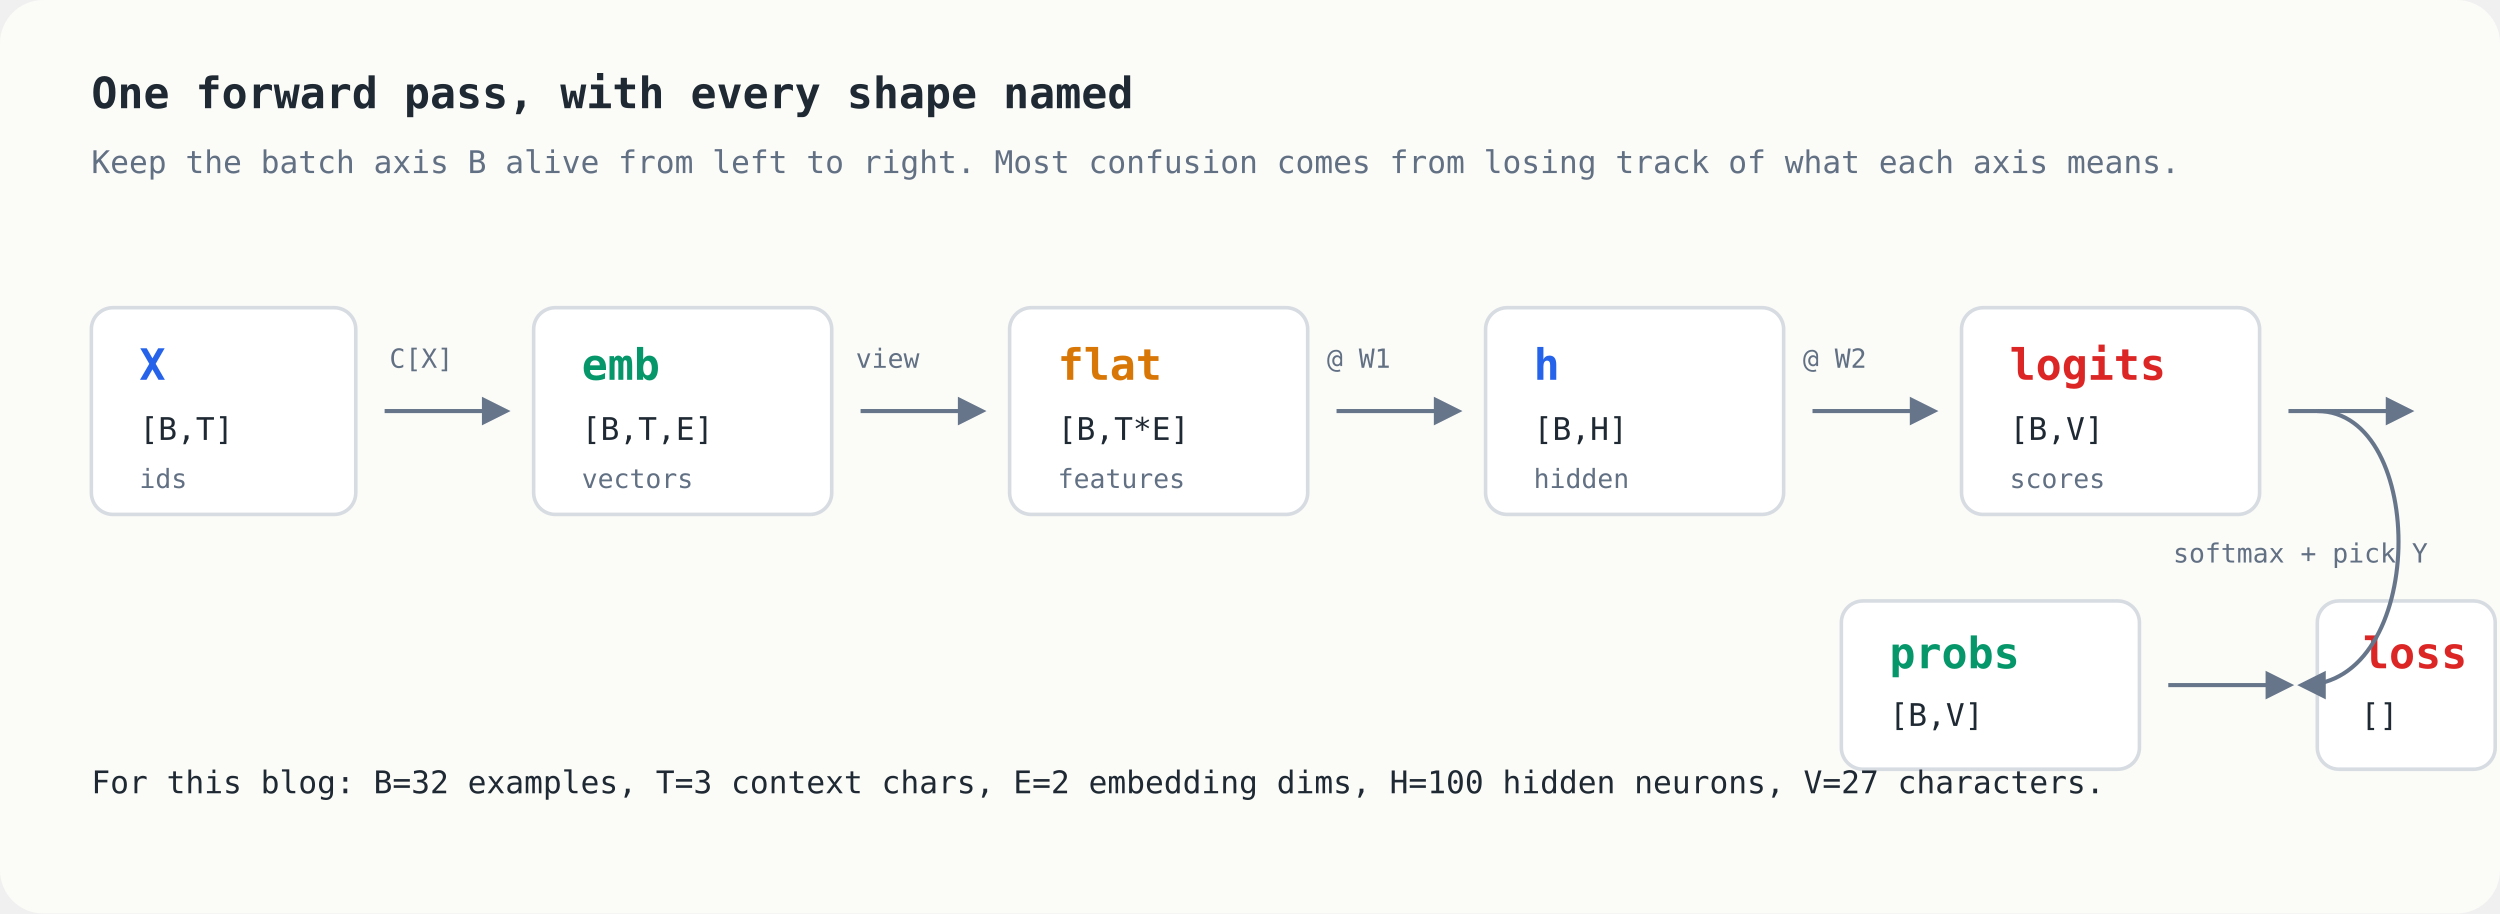
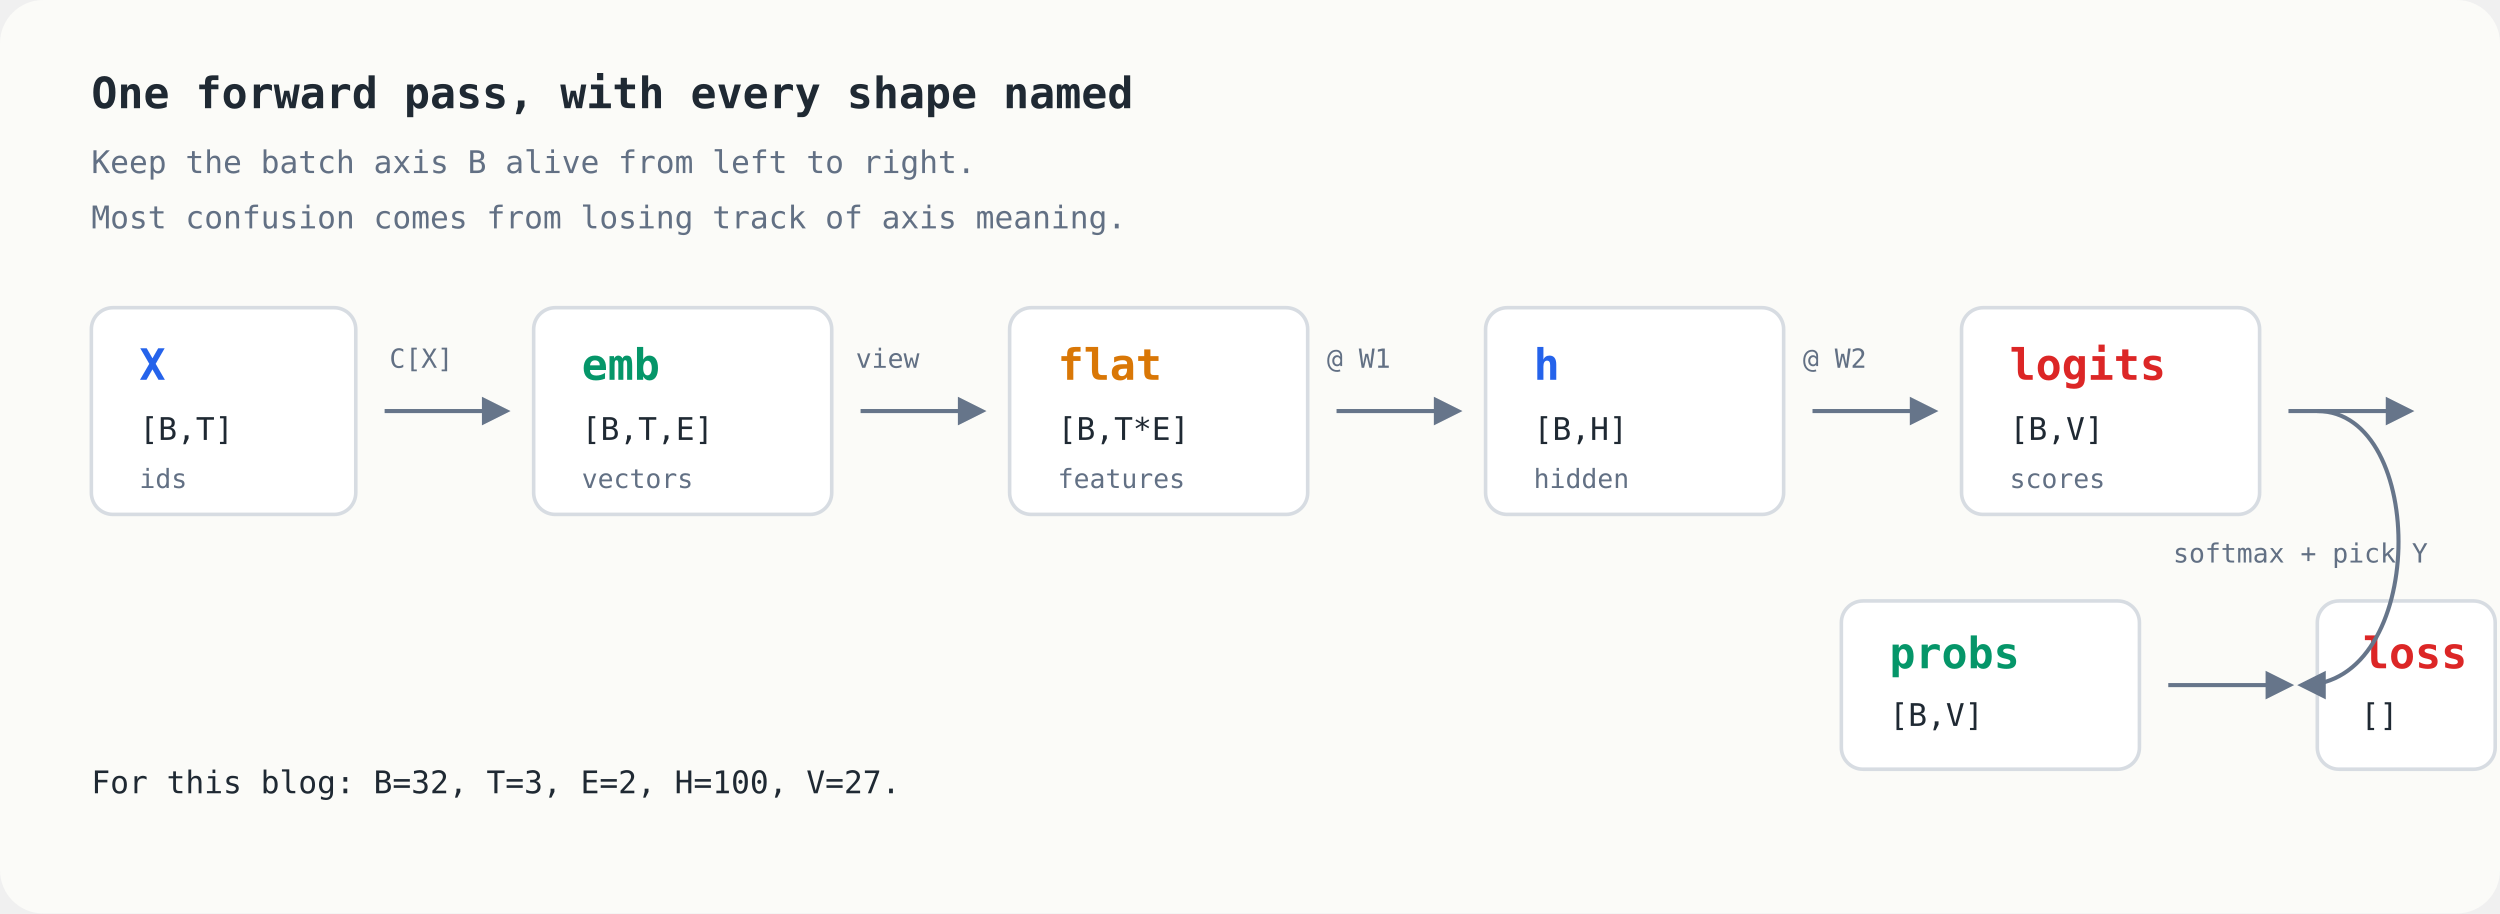
<svg xmlns="http://www.w3.org/2000/svg" viewBox="0 0 1040 380" role="img" aria-labelledby="title desc">
  <defs>
    <style>
      .bg { fill: #fbfbf8; }
      .box { fill: #ffffff; stroke: #d7dce2; stroke-width: 1.5; }
      .ink { fill: #1f2933; }
      .muted { fill: #627084; }
      .blue { fill: #2563eb; }
      .green { fill: #059669; }
      .orange { fill: #d97706; }
      .red { fill: #dc2626; }
      .line { stroke: #66758a; stroke-width: 1.7; fill: none; marker-end: url(#arrow); }
      .label { font: 700 18px ui-monospace, SFMono-Regular, Menlo, Consolas, monospace; }
      .text { font: 500 13px ui-monospace, SFMono-Regular, Menlo, Consolas, monospace; }
      .small { font: 500 11px ui-monospace, SFMono-Regular, Menlo, Consolas, monospace; }
    </style>
    <marker id="arrow" viewBox="0 0 10 10" refX="8" refY="5" markerWidth="7" markerHeight="7" orient="auto">
      <path d="M 0 0 L 10 5 L 0 10 z" fill="#66758a" />
    </marker>
  </defs>
  <rect class="bg" width="1040" height="380" rx="18" />
  <text x="38" y="45" class="label ink">One forward pass, with every shape named</text>
-   <text x="38" y="72" class="text muted">Keep the batch axis B alive from left to right. Most confusion comes from losing track of what each axis means.</text>
+   <text x="38" y="72" class="text muted">Keep the batch axis B alive from left to right.</text>
+   <text x="38" y="95" class="text muted">Most confusion comes from losing track of axis meaning.</text>
  <g transform="translate(38 128)">
    <rect x="0" y="0" width="110" height="86" rx="9" class="box" />
    <text x="20" y="30" class="label blue">X</text>
    <text x="20" y="55" class="text ink">[B,T]</text>
    <text x="20" y="75" class="small muted">ids</text>
    <path d="M122 43 L172 43" class="line" />
    <text x="124" y="25" class="small muted">C[X]</text>
    <rect x="184" y="0" width="124" height="86" rx="9" class="box" />
    <text x="204" y="30" class="label green">emb</text>
    <text x="204" y="55" class="text ink">[B,T,E]</text>
    <text x="204" y="75" class="small muted">vectors</text>
    <path d="M320 43 L370 43" class="line" />
    <text x="318" y="25" class="small muted">view</text>
    <rect x="382" y="0" width="124" height="86" rx="9" class="box" />
    <text x="402" y="30" class="label orange">flat</text>
    <text x="402" y="55" class="text ink">[B,T*E]</text>
    <text x="402" y="75" class="small muted">features</text>
    <path d="M518 43 L568 43" class="line" />
    <text x="514" y="25" class="small muted">@ W1</text>
    <rect x="580" y="0" width="124" height="86" rx="9" class="box" />
    <text x="600" y="30" class="label blue">h</text>
    <text x="600" y="55" class="text ink">[B,H]</text>
    <text x="600" y="75" class="small muted">hidden</text>
    <path d="M716 43 L766 43" class="line" />
    <text x="712" y="25" class="small muted">@ W2</text>
    <rect x="778" y="0" width="124" height="86" rx="9" class="box" />
    <text x="798" y="30" class="label red">logits</text>
    <text x="798" y="55" class="text ink">[B,V]</text>
    <text x="798" y="75" class="small muted">scores</text>
    <path d="M914 43 L964 43" class="line" />
  </g>
  <g transform="translate(766 250)">
    <rect x="0" y="0" width="124" height="70" rx="9" class="box" />
    <text x="20" y="28" class="label green">probs</text>
    <text x="20" y="52" class="text ink">[B,V]</text>
    <path d="M136 35 L186 35" class="line" />
    <rect x="198" y="0" width="74" height="70" rx="9" class="box" />
    <text x="217" y="28" class="label red">loss</text>
    <text x="216" y="52" class="text ink">[]</text>
  </g>
  <path d="M964 171 C1010 171 1010 285 958 285" class="line" />
  <text x="904" y="234" class="small muted">softmax + pick Y</text>
-   <text x="38" y="330" class="text ink">For this blog: B=32 examples, T=3 context chars, E=2 embedding dims, H=100 hidden neurons, V=27 characters.</text>
+   <text x="38" y="330" class="text ink">For this blog: B=32, T=3, E=2, H=100, V=27.</text>
</svg>
